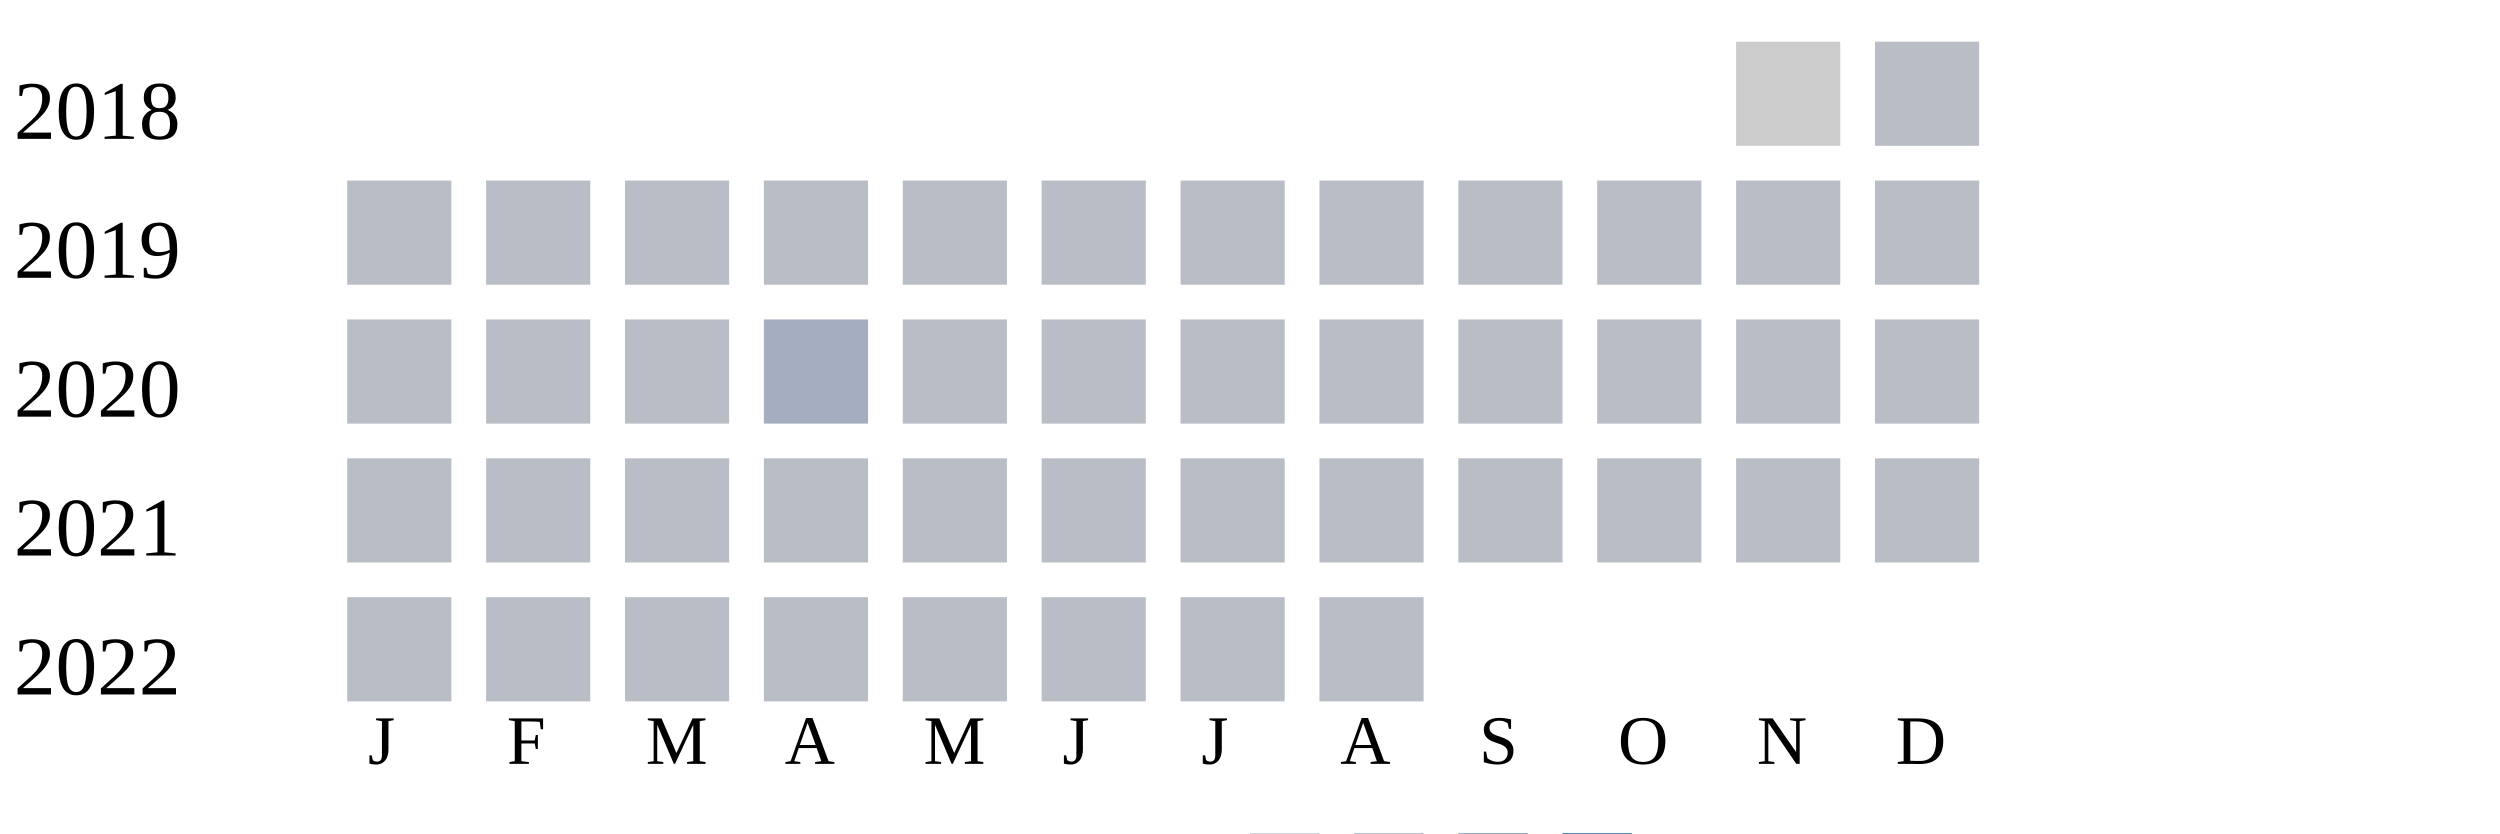
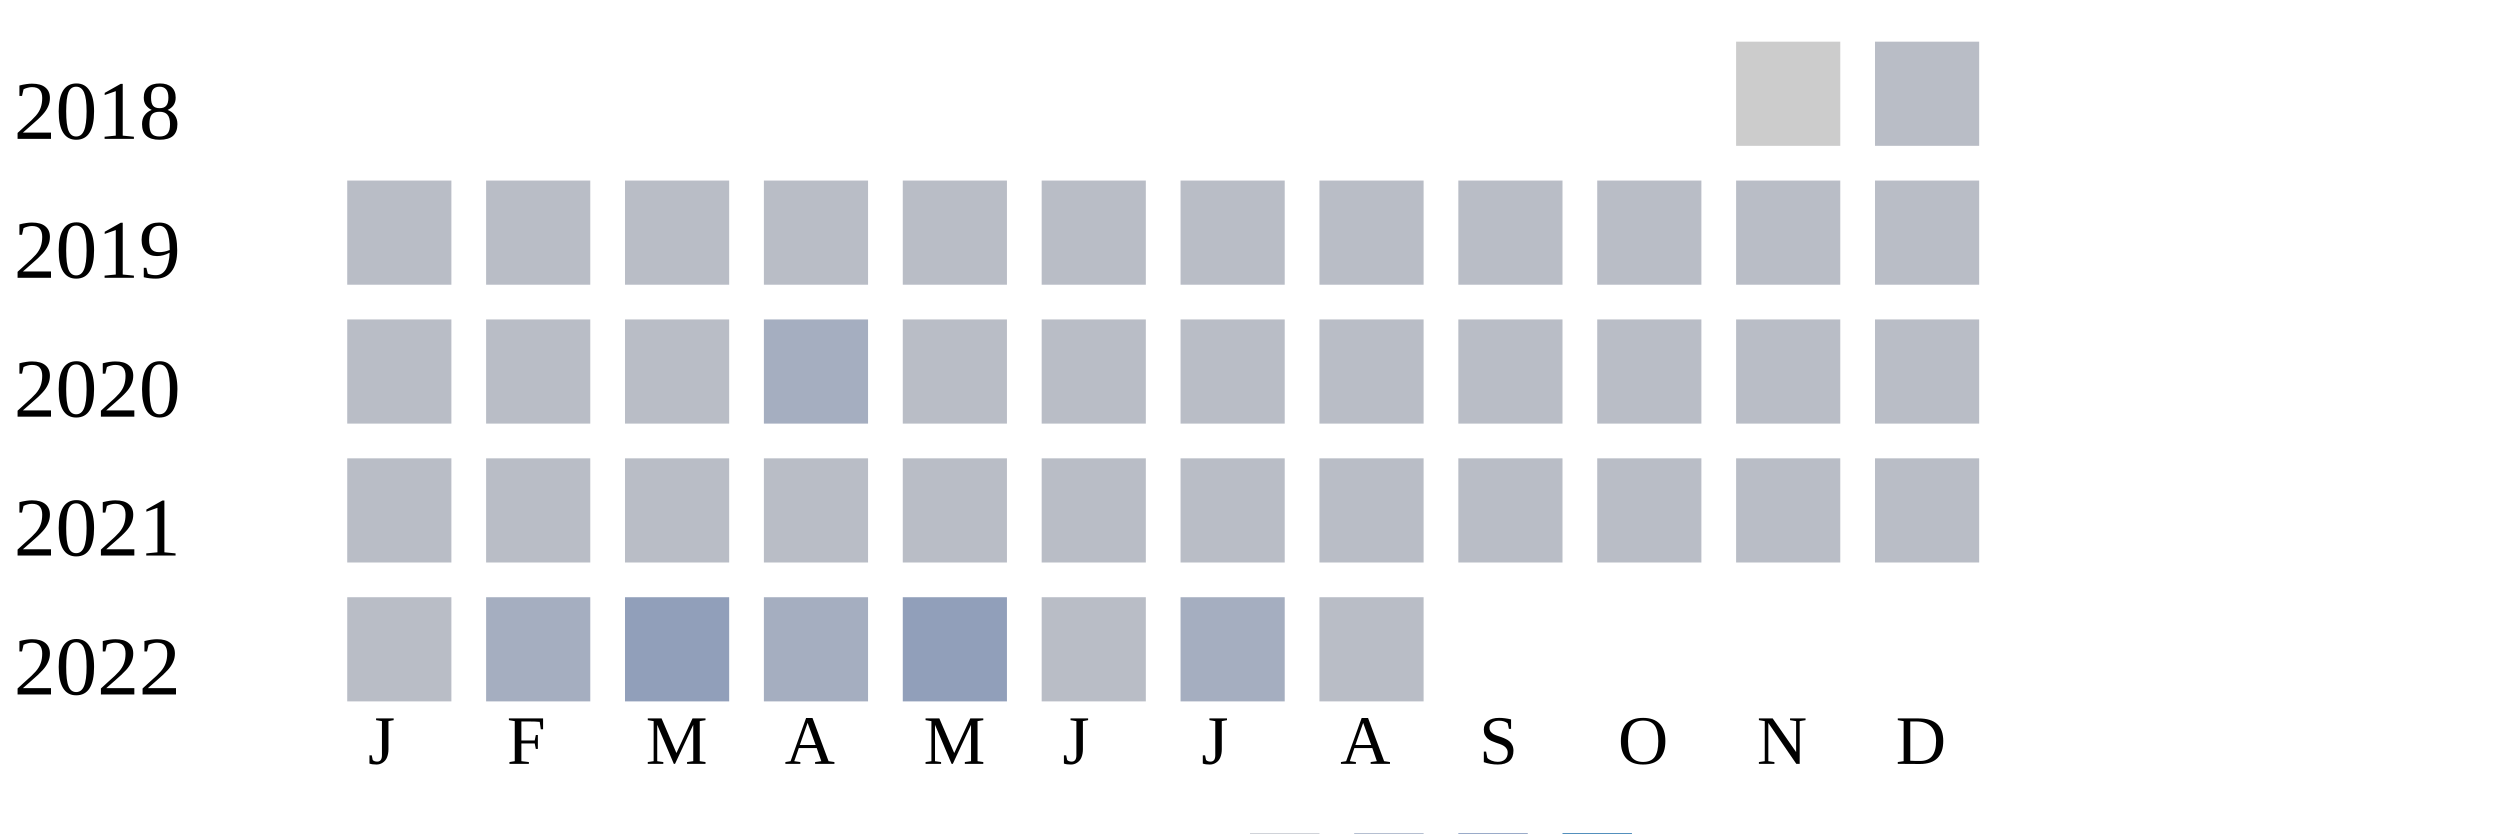
<svg xmlns="http://www.w3.org/2000/svg" width="360" height="120">
  <g transform="translate(0 0)">
    <text x="2" y="20">2018</text>
    <rect x="250" y="6" width="15" height="15" fill="#cccccc" />
    <rect x="270" y="6" width="15" height="15" fill="#b9bdc6" />
  </g>
  <g transform="translate(0 20)">
    <text x="2" y="20">2019</text>
    <rect x="50" y="6" width="15" height="15" fill="#b9bdc6" />
    <rect x="70" y="6" width="15" height="15" fill="#b9bdc6" />
    <rect x="90" y="6" width="15" height="15" fill="#b9bdc6" />
    <rect x="110" y="6" width="15" height="15" fill="#b9bdc6" />
    <rect x="130" y="6" width="15" height="15" fill="#b9bdc6" />
    <rect x="150" y="6" width="15" height="15" fill="#b9bdc6" />
    <rect x="170" y="6" width="15" height="15" fill="#b9bdc6" />
    <rect x="190" y="6" width="15" height="15" fill="#b9bdc6" />
    <rect x="210" y="6" width="15" height="15" fill="#b9bdc6" />
    <rect x="230" y="6" width="15" height="15" fill="#b9bdc6" />
    <rect x="250" y="6" width="15" height="15" fill="#b9bdc6" />
    <rect x="270" y="6" width="15" height="15" fill="#b9bdc6" />
  </g>
  <g transform="translate(0 40)">
    <text x="2" y="20">2020</text>
    <rect x="50" y="6" width="15" height="15" fill="#b9bdc6" />
    <rect x="70" y="6" width="15" height="15" fill="#b9bdc6" />
    <rect x="90" y="6" width="15" height="15" fill="#b9bdc6" />
    <rect x="110" y="6" width="15" height="15" fill="#a5aec0" />
    <rect x="130" y="6" width="15" height="15" fill="#b9bdc6" />
    <rect x="150" y="6" width="15" height="15" fill="#b9bdc6" />
    <rect x="170" y="6" width="15" height="15" fill="#b9bdc6" />
    <rect x="190" y="6" width="15" height="15" fill="#b9bdc6" />
    <rect x="210" y="6" width="15" height="15" fill="#b9bdc6" />
    <rect x="230" y="6" width="15" height="15" fill="#b9bdc6" />
    <rect x="250" y="6" width="15" height="15" fill="#b9bdc6" />
    <rect x="270" y="6" width="15" height="15" fill="#b9bdc6" />
  </g>
  <g transform="translate(0 60)">
    <text x="2" y="20">2021</text>
    <rect x="50" y="6" width="15" height="15" fill="#b9bdc6" />
    <rect x="70" y="6" width="15" height="15" fill="#b9bdc6" />
    <rect x="90" y="6" width="15" height="15" fill="#b9bdc6" />
    <rect x="110" y="6" width="15" height="15" fill="#b9bdc6" />
    <rect x="130" y="6" width="15" height="15" fill="#b9bdc6" />
    <rect x="150" y="6" width="15" height="15" fill="#b9bdc6" />
    <rect x="170" y="6" width="15" height="15" fill="#b9bdc6" />
    <rect x="190" y="6" width="15" height="15" fill="#b9bdc6" />
    <rect x="210" y="6" width="15" height="15" fill="#b9bdc6" />
    <rect x="230" y="6" width="15" height="15" fill="#b9bdc6" />
    <rect x="250" y="6" width="15" height="15" fill="#b9bdc6" />
    <rect x="270" y="6" width="15" height="15" fill="#b9bdc6" />
  </g>
  <g transform="translate(0 80)">
    <text x="2" y="20">2022</text>
    <rect x="50" y="6" width="15" height="15" fill="#b9bdc6" />
-     <rect x="70" y="6" width="15" height="15" fill="#b9bdc6" />
-     <rect x="90" y="6" width="15" height="15" fill="#b9bdc6" />
-     <rect x="110" y="6" width="15" height="15" fill="#b9bdc6" />
-     <rect x="130" y="6" width="15" height="15" fill="#b9bdc6" />
+     <rect x="70" y="6" width="15" height="15" fill="#a5aec0" />
+     <rect x="90" y="6" width="15" height="15" fill="#919fba" />
+     <rect x="110" y="6" width="15" height="15" fill="#a5aec0" />
+     <rect x="130" y="6" width="15" height="15" fill="#919fba" />
    <rect x="150" y="6" width="15" height="15" fill="#b9bdc6" />
-     <rect x="170" y="6" width="15" height="15" fill="#b9bdc6" />
+     <rect x="170" y="6" width="15" height="15" fill="#a5aec0" />
    <rect x="190" y="6" width="15" height="15" fill="#b9bdc6" />
  </g>
  <text style="font-size: 10px; text-align: center" x="53" y="110">J</text>
  <text style="font-size: 10px; text-align: center" x="73" y="110">F</text>
  <text style="font-size: 10px; text-align: center" x="93" y="110">M</text>
  <text style="font-size: 10px; text-align: center" x="113" y="110">A</text>
  <text style="font-size: 10px; text-align: center" x="133" y="110">M</text>
  <text style="font-size: 10px; text-align: center" x="153" y="110">J</text>
  <text style="font-size: 10px; text-align: center" x="173" y="110">J</text>
  <text style="font-size: 10px; text-align: center" x="193" y="110">A</text>
  <text style="font-size: 10px; text-align: center" x="213" y="110">S</text>
  <text style="font-size: 10px; text-align: center" x="233" y="110">O</text>
  <text style="font-size: 10px; text-align: center" x="253" y="110">N</text>
  <text style="font-size: 10px; text-align: center" x="273" y="110">D</text>
  <text style="font-size: 10px;" x="155" y="129">Less</text>
  <rect fill="#b9bdc6" width="10" height="10" x="180" y="120" />
  <rect fill="#919fba" width="10" height="10" x="195" y="120" />
  <rect fill="#6882ae" width="10" height="10" x="210" y="120" />
  <rect fill="#005a9c" width="10" height="10" x="225" y="120" />
  <text x="240" y="129" style="font-size: 10px;">More</text>
</svg>
